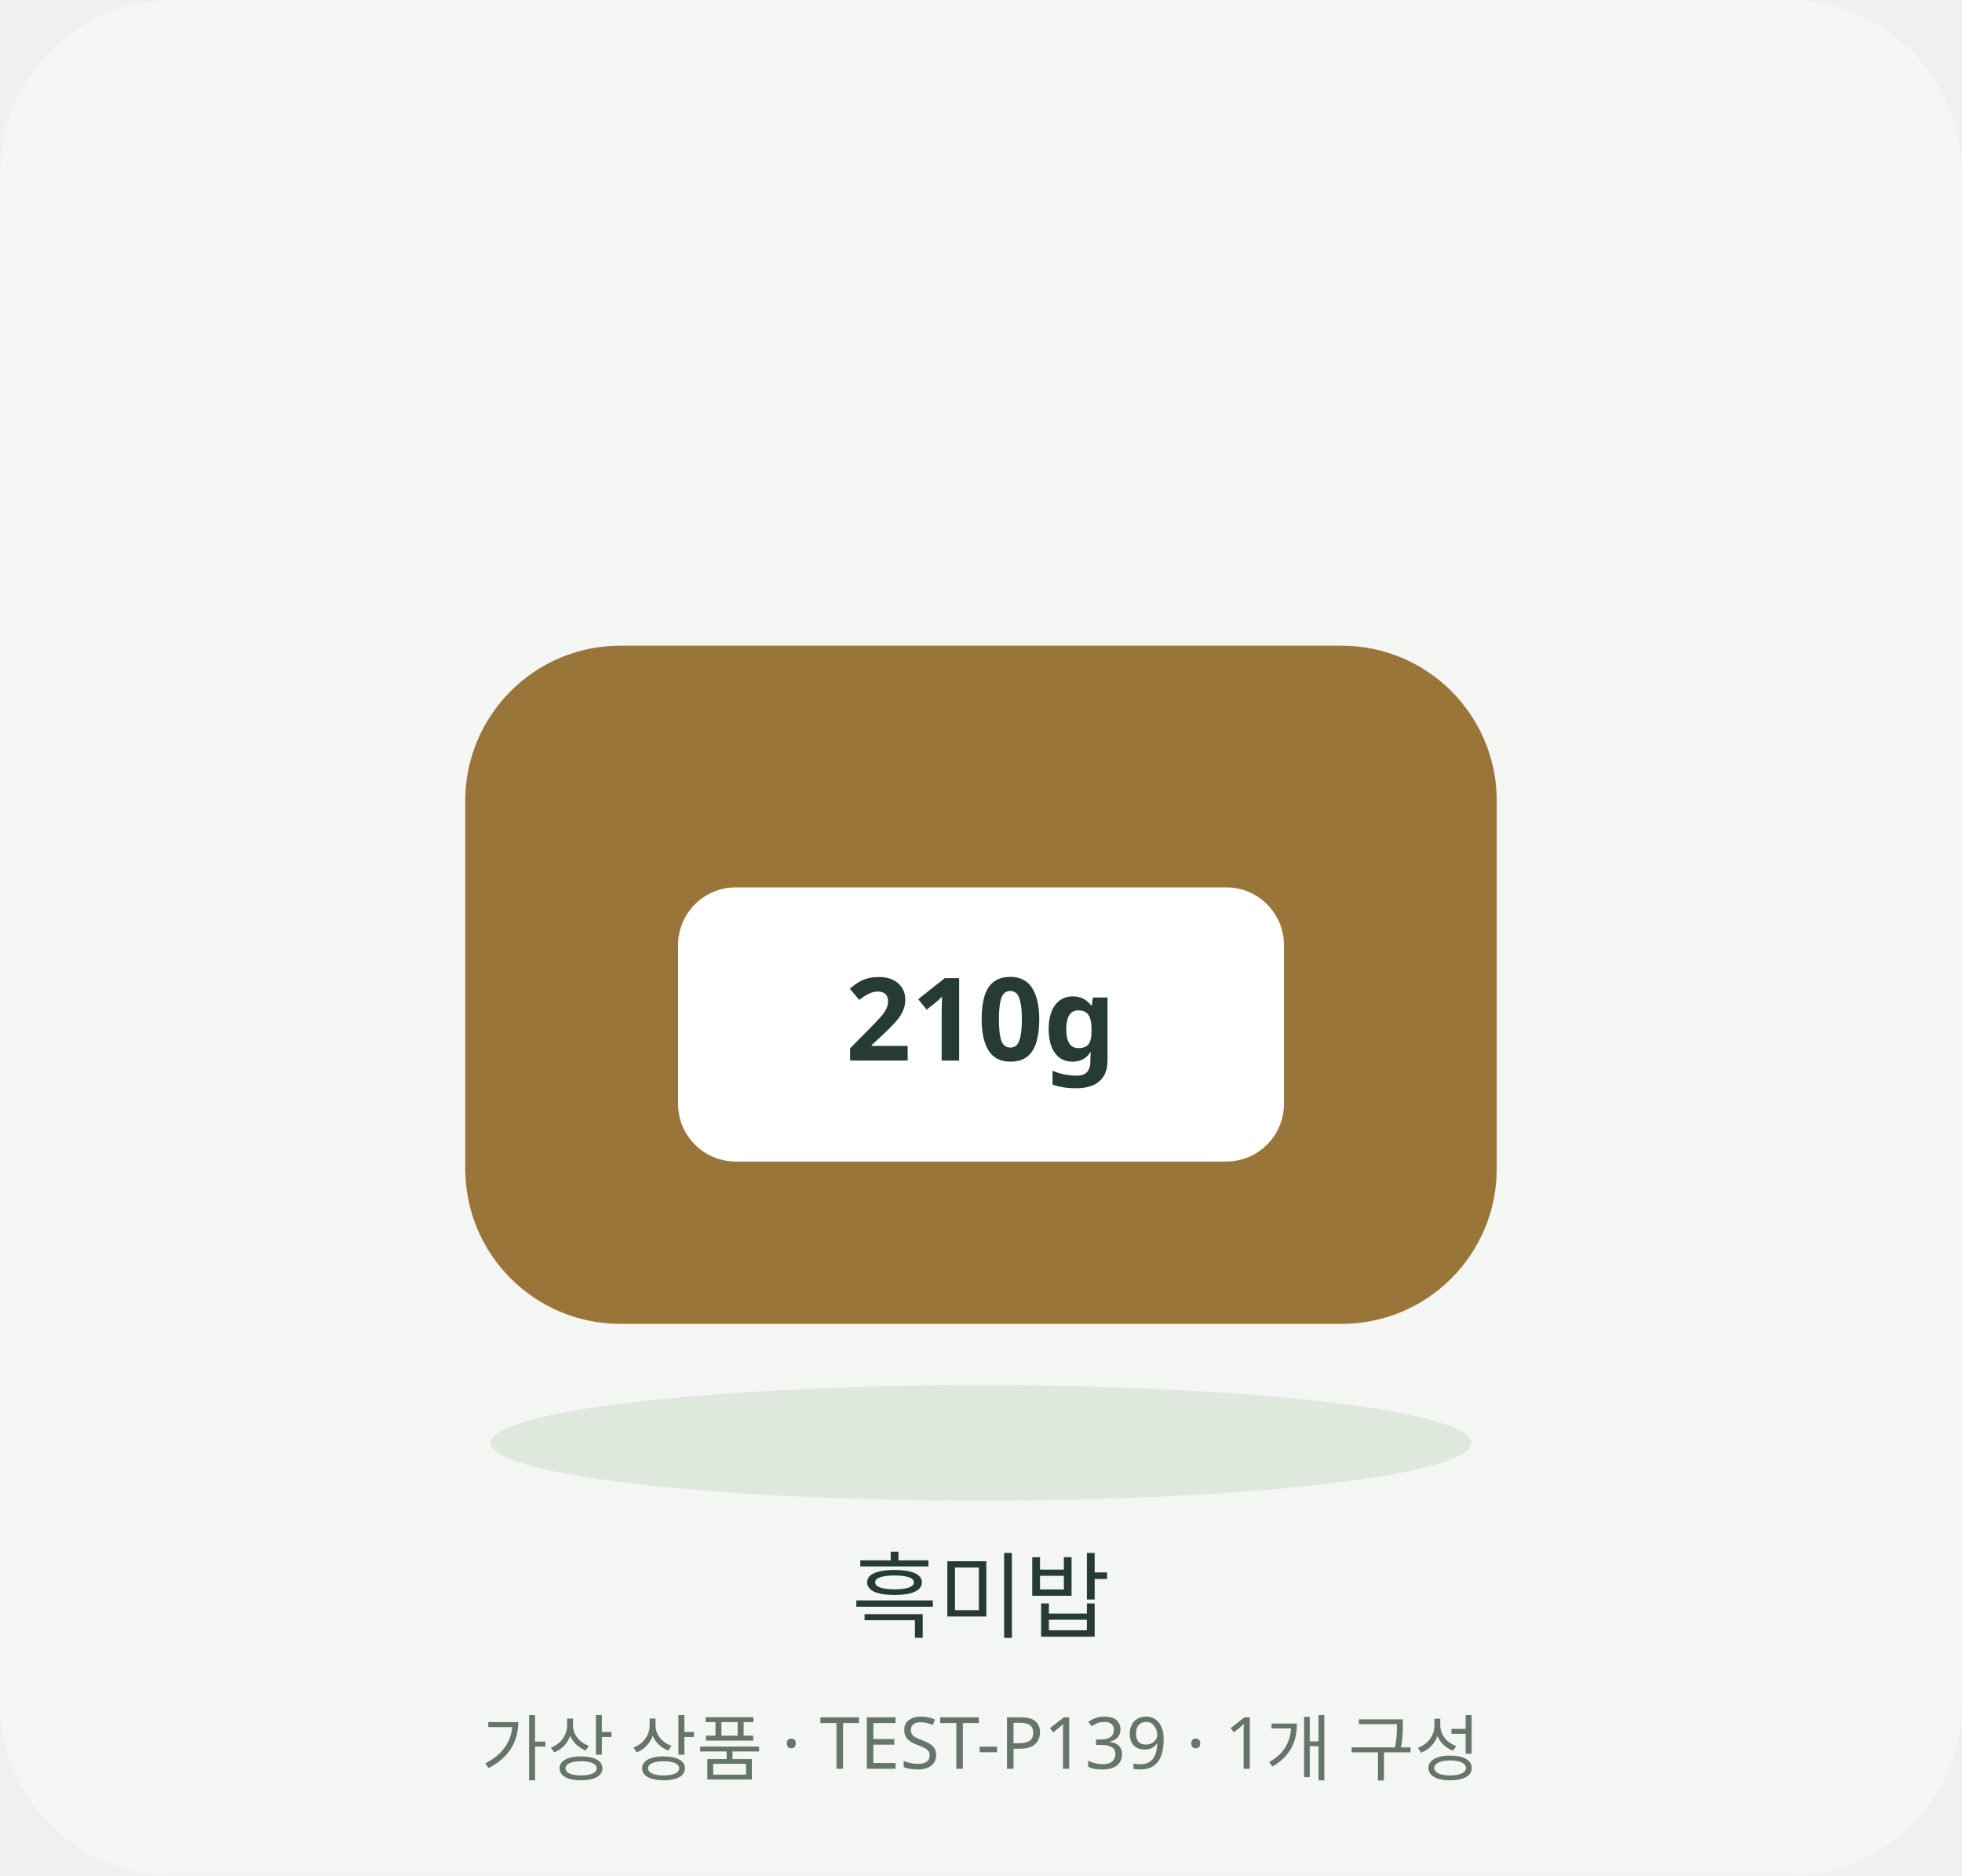
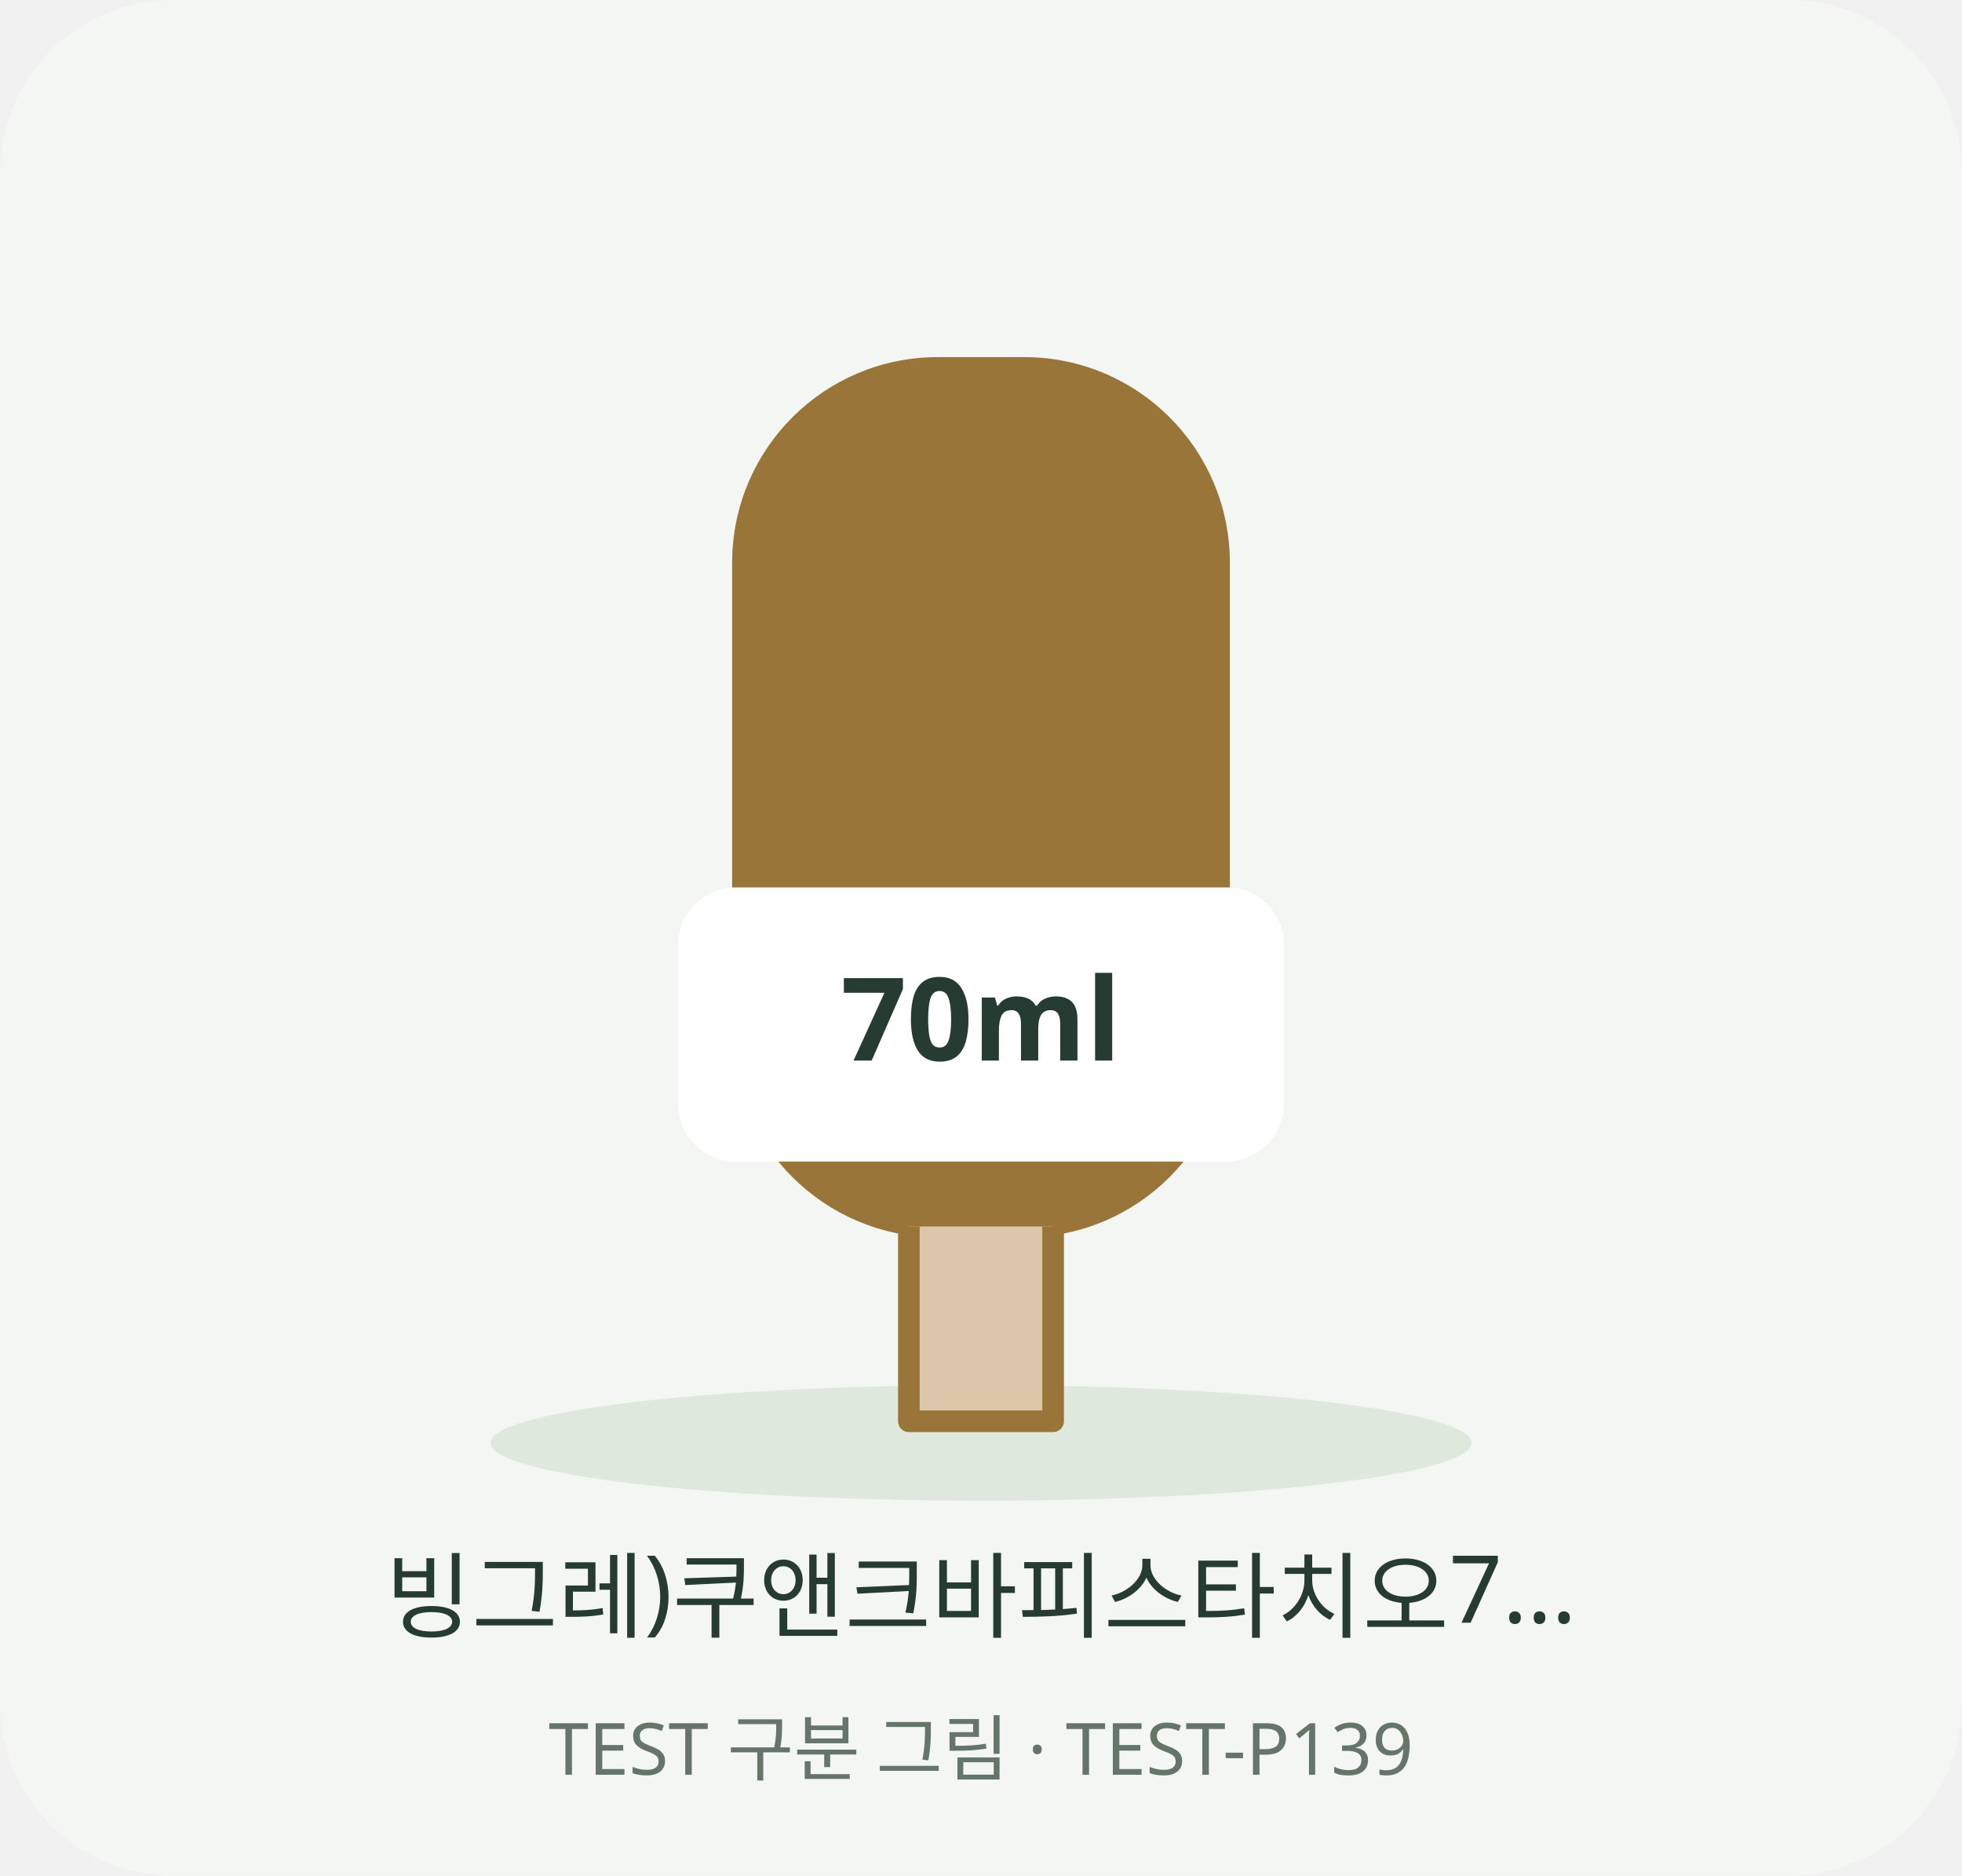
- <svg xmlns="http://www.w3.org/2000/svg" viewBox="0 0 272 260" role="img" aria-label="[가상] 시연식품 흑미밥 210g 구분용 그림">
+ <svg xmlns="http://www.w3.org/2000/svg" viewBox="0 0 272 260" role="img" aria-label="빙그레)쿠앤크바피스타치오70ml 구분용 그림">
  <rect width="272" height="260" rx="24" fill="#f3f6f2" />
  <ellipse cx="136" cy="200" rx="68" ry="8" fill="#dfe8dd" />
  <g fill="#9a7539" stroke="#9a7539" stroke-width="3" stroke-linejoin="round">
-     <rect x="66" y="91" width="140" height="91" rx="20" />
-     <path d="M76 104h120M147 104v64" fill="none" />
+     <rect x="103" y="51" width="66" height="119" rx="27" />
+     <path d="M126 170v27h20v-27" fill="#dac7a9" />
  </g>
  <rect x="94" y="123" width="84" height="38" rx="8" fill="white" />
  <g font-family="sans-serif" text-anchor="middle" fill="#263c32">
-     <text x="136" y="147" font-size="16" font-weight="700">210g</text>
-     <text x="136" y="226" font-size="13">흑미밥</text>
-     <text x="136" y="246" font-size="10" fill="#65756a">가상 상품 · TEST-P139 · 1개 구성</text>
+     <text x="136" y="147" font-size="16" font-weight="700">70ml</text>
+     <text x="136" y="226" font-size="13">빙그레)쿠앤크바피스타치오7…</text>
+     <text x="136" y="246" font-size="10" fill="#65756a">TEST 구분 그림 · TEST-P139</text>
  </g>
</svg>
